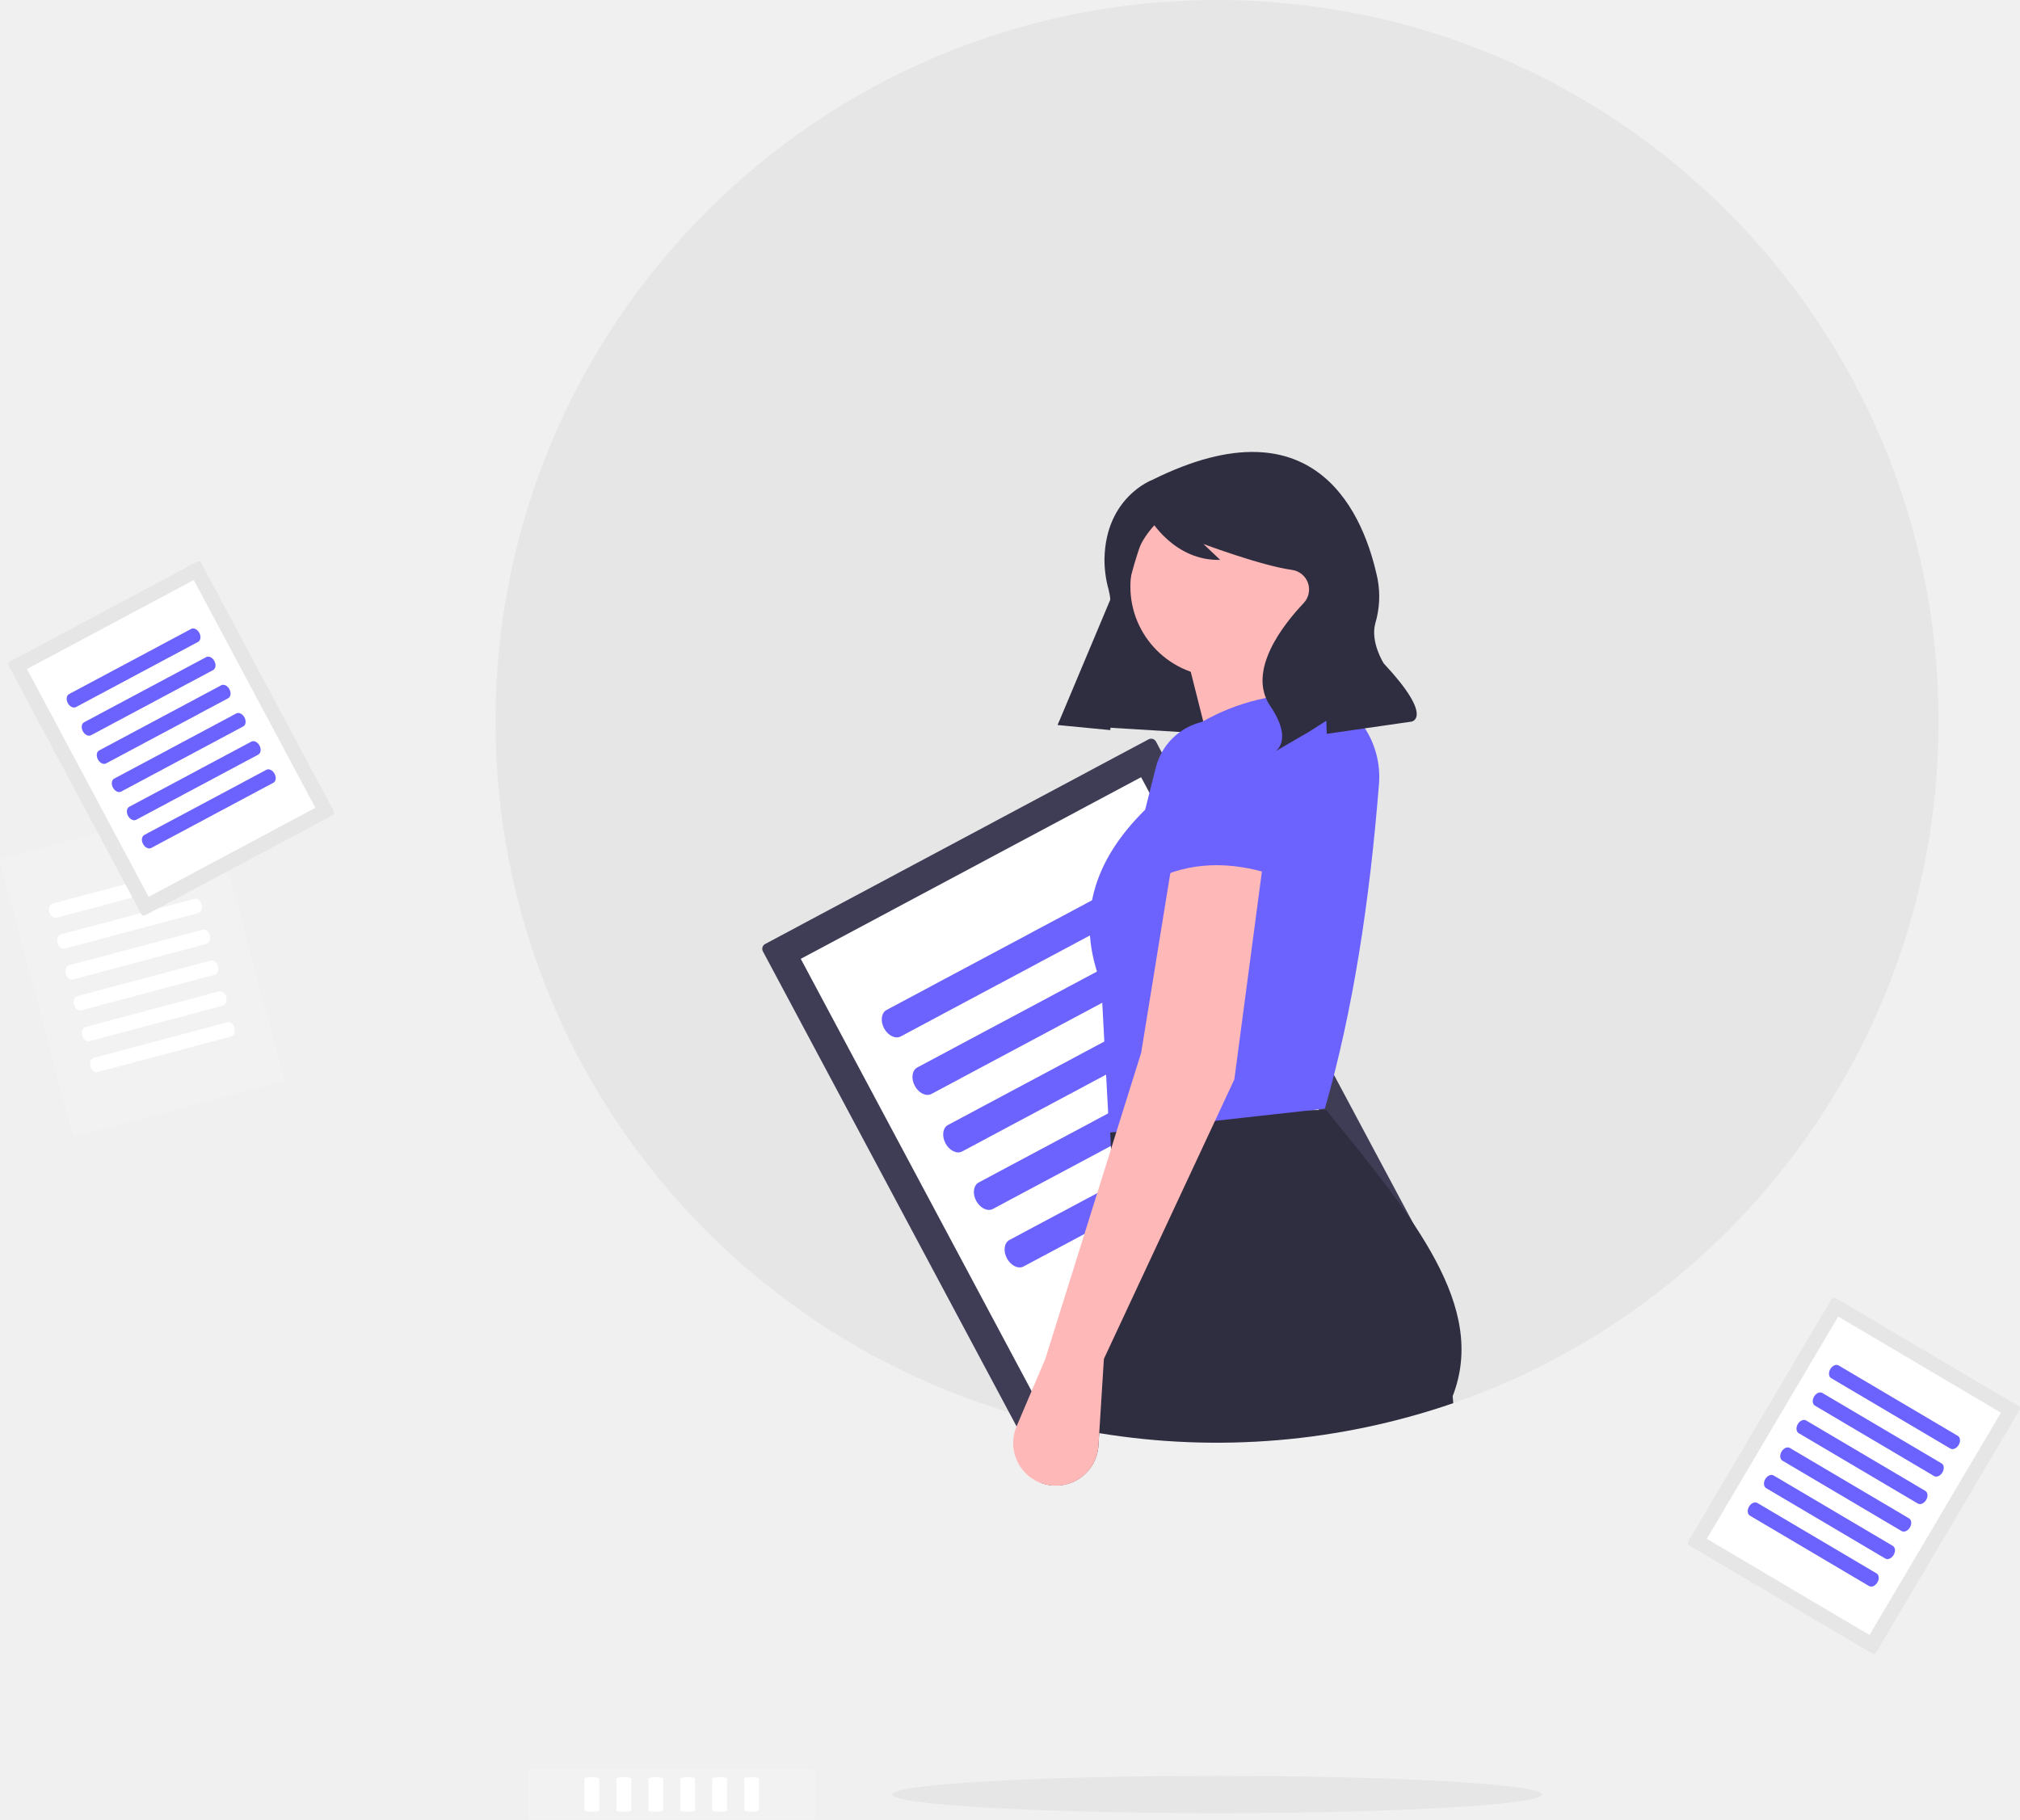
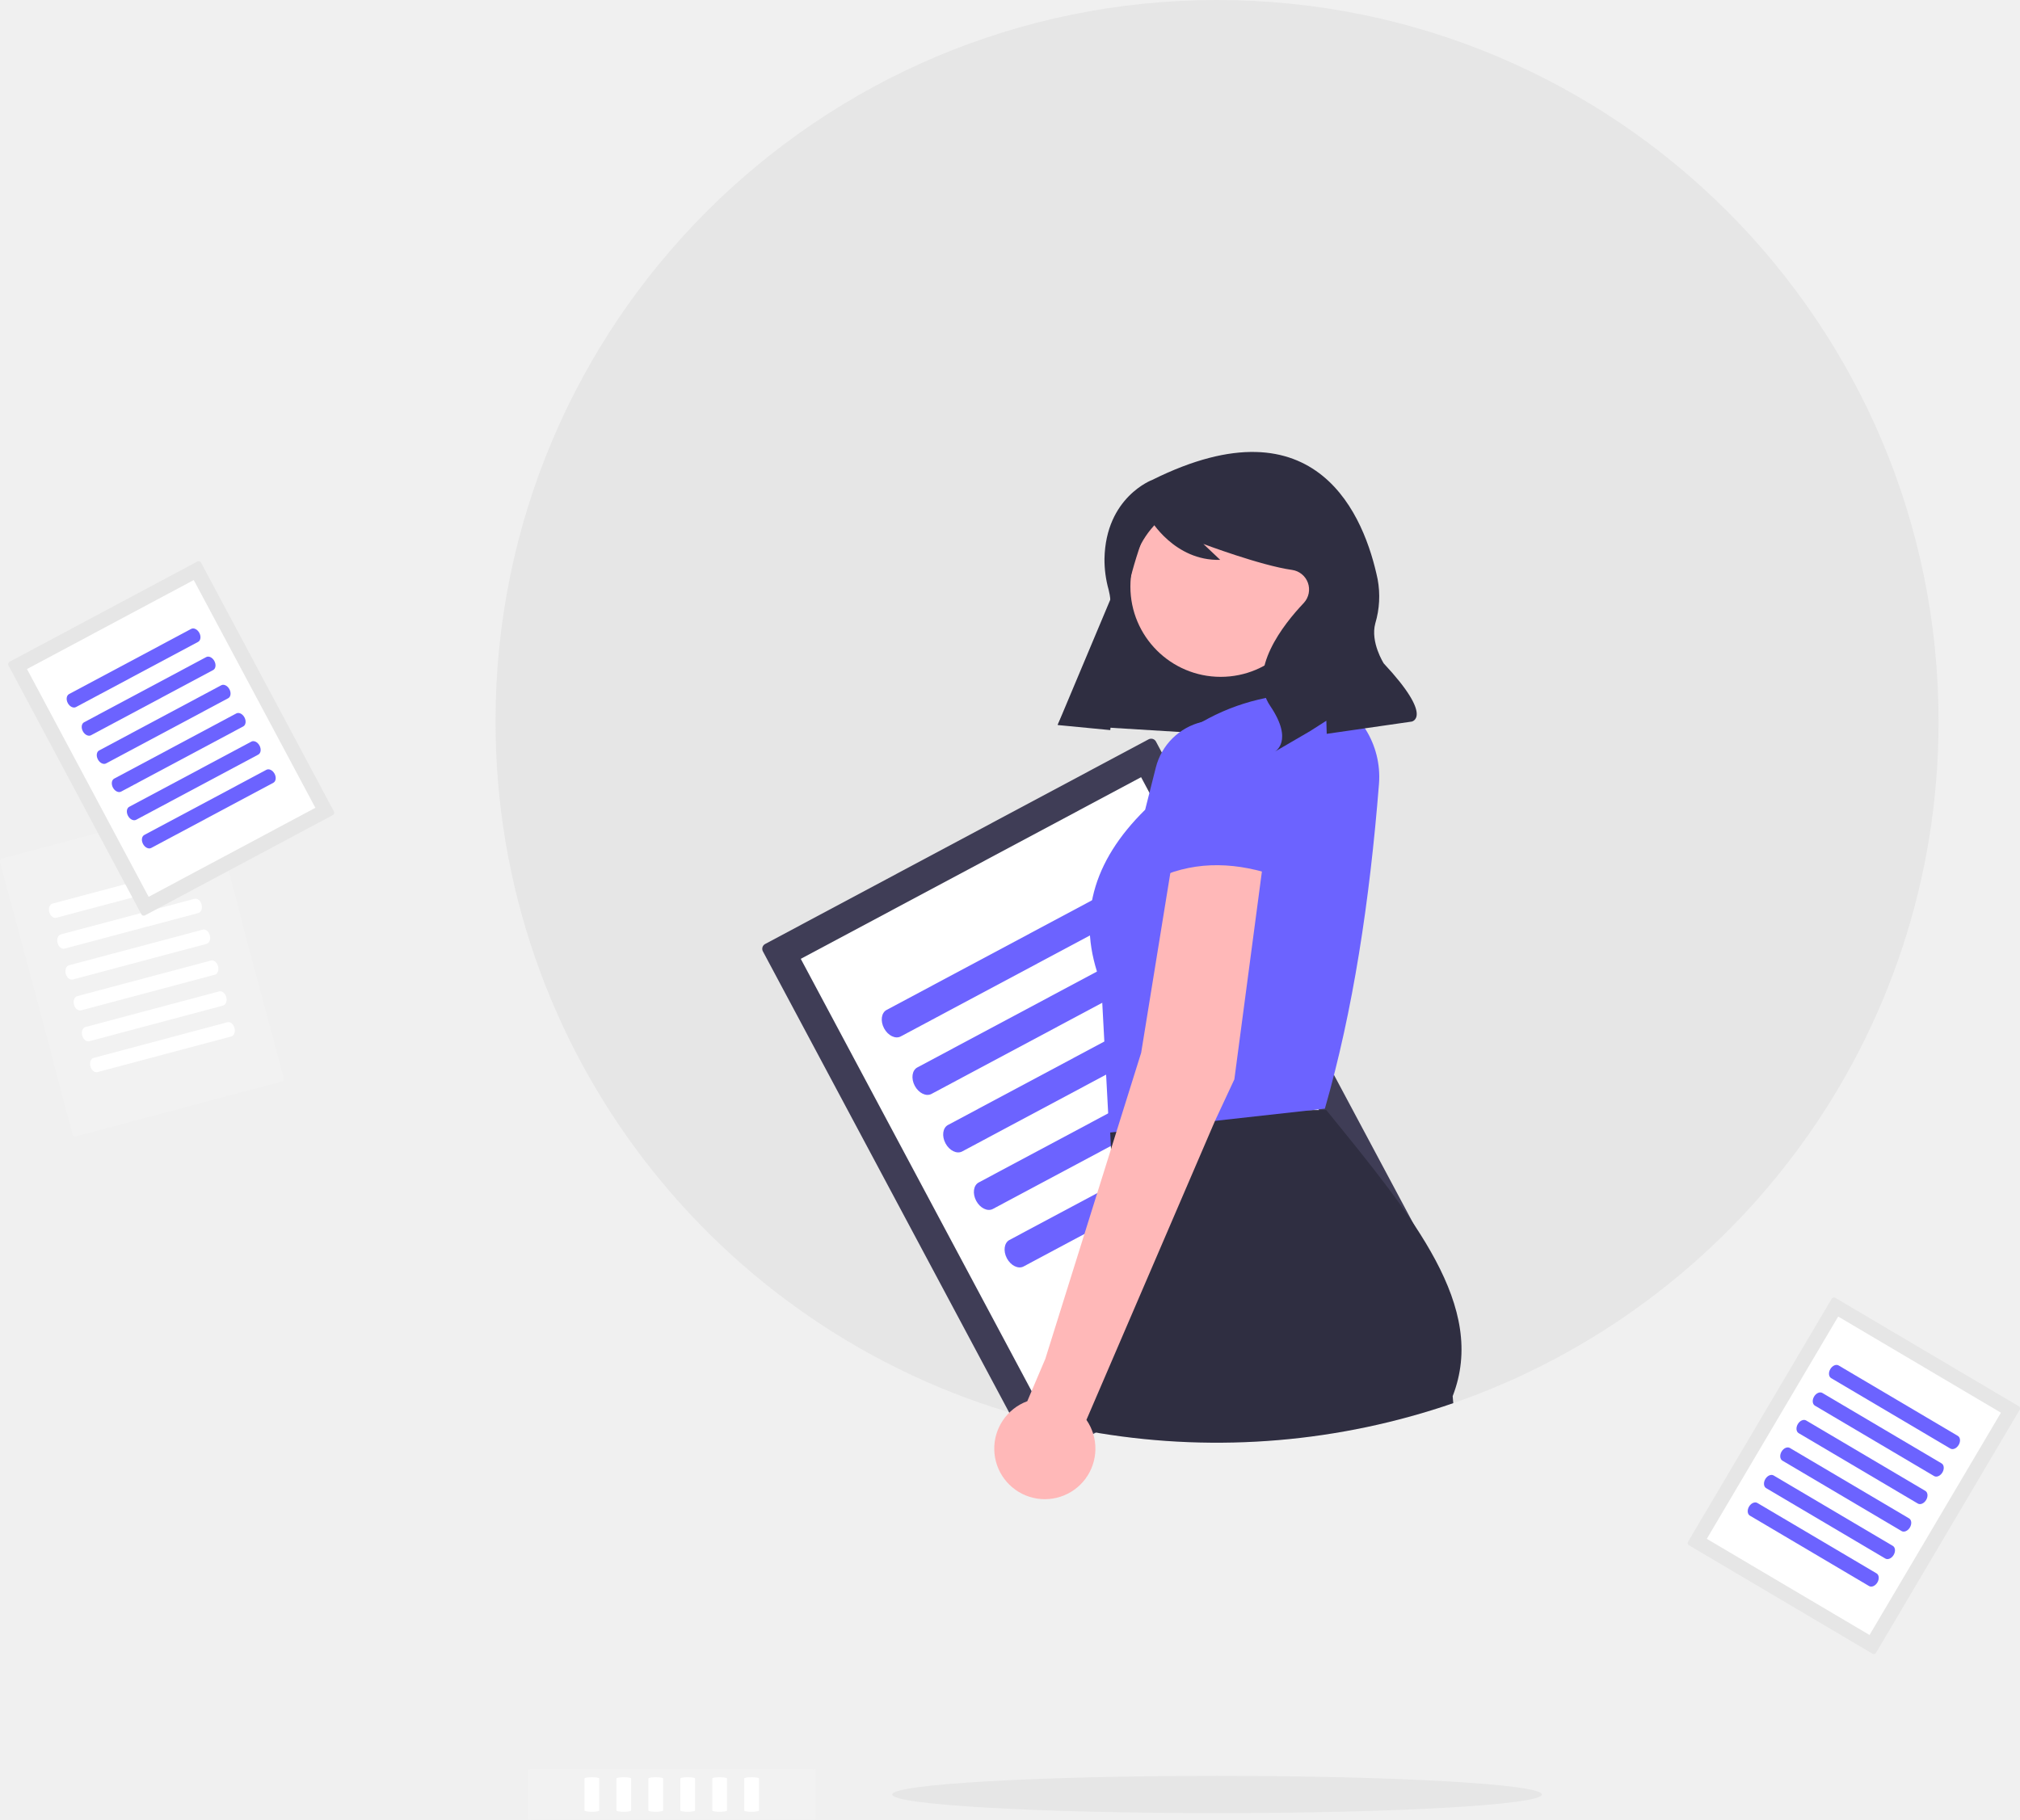
- <svg xmlns="http://www.w3.org/2000/svg" id="ab68c390-6f1f-4fbb-b841-490399a425ac" data-name="Layer 1" width="758.697" height="683.657" viewBox="0 0 758.697 683.657">
+ <svg xmlns="http://www.w3.org/2000/svg" id="f325d056-0601-4430-b2a9-a04a68291155" data-name="Layer 1" width="758.697" height="683.657" viewBox="0 0 758.697 683.657">
  <path d="M948.765,379.171c0,118.6-76.18,219.4-182.28,256.14a272.758,272.758,0,0,1-132.97,11.26q-6.345-1.035-12.6-2.38-8.475-1.8-16.75-4.14c-113.91-32.06-197.4-136.72-197.4-260.88,0-149.67,121.33-271,271-271S948.765,229.501,948.765,379.171Z" transform="translate(-220.6515 -108.1713)" fill="#e6e6e6" />
-   <path d="M508.028,462.814a2.043,2.043,0,0,0-.839,2.762L609.077,656.415a2.043,2.043,0,0,0,2.762.839l144.03-76.897a2.043,2.043,0,0,0,.839-2.762L654.819,386.756a2.043,2.043,0,0,0-2.762-.839Z" transform="translate(-220.6515 -108.1713)" fill="#3f3d56" />
-   <path d="M521.416,468.391l93.239,174.635,127.826-68.245L649.242,400.144Zm-8.1,4.324.018-.009-.02.01Z" transform="translate(-220.6515 -108.1713)" fill="#fff" />
+   <path d="M508.028,462.814a2.043,2.043,0,0,0-.839,2.762L609.077,656.415a2.043,2.043,0,0,0,2.762.839L755.869,580.357a2.043,2.043,0,0,0,.839-2.762L654.819,386.756a2.043,2.043,0,0,0-2.762-.839Z" transform="translate(-220.6515 -108.1713)" fill="#3f3d56" />
+   <path d="M521.416,468.391l93.239,174.635L742.481,574.781,649.242,400.144Zm-8.1,4.324.018-.009-.02.01Z" transform="translate(-220.6515 -108.1713)" fill="#fff" />
  <path d="M553.645,487.59c-1.986,1.06-2.409,4.155-.944,6.898s4.272,4.114,6.257,3.054l93.619-49.983c1.986-1.06,2.409-4.155.944-6.898s-4.272-4.114-6.257-3.054Z" transform="translate(-220.6515 -108.1713)" fill="#6c63ff" />
  <path d="M565.18,509.194c-1.986,1.06-2.409,4.155-.944,6.898s4.272,4.114,6.257,3.054l93.619-49.983c1.986-1.06,2.409-4.155.944-6.898s-4.272-4.114-6.257-3.054Z" transform="translate(-220.6515 -108.1713)" fill="#6c63ff" />
  <path d="M576.715,530.799c-1.986,1.06-2.409,4.155-.944,6.898s4.272,4.114,6.257,3.054l93.619-49.983c1.986-1.06,2.409-4.155.944-6.898s-4.272-4.114-6.257-3.054Z" transform="translate(-220.6515 -108.1713)" fill="#6c63ff" />
-   <path d="M588.249,552.403c-1.986,1.06-2.409,4.155-.944,6.898s4.272,4.114,6.257,3.054L687.182,512.372c1.986-1.06,2.409-4.155.944-6.898s-4.272-4.114-6.257-3.054Z" transform="translate(-220.6515 -108.1713)" fill="#6c63ff" />
+   <path d="M588.249,552.403c-1.986,1.06-2.409,4.155-.944,6.898s4.272,4.114,6.257,3.054l93.619-49.983c1.986-1.06,2.409-4.155.944-6.898s-4.272-4.114-6.257-3.054Z" transform="translate(-220.6515 -108.1713)" fill="#6c63ff" />
  <path d="M599.784,574.008c-1.986,1.06-2.409,4.155-.944,6.898s4.272,4.114,6.257,3.054l93.619-49.983c1.986-1.06,2.409-4.155.944-6.898s-4.272-4.114-6.257-3.054Z" transform="translate(-220.6515 -108.1713)" fill="#6c63ff" />
  <polygon points="397.312 272.193 482.142 277.373 505.899 206.525 431.494 190.804 397.312 272.193" fill="#2f2e41" />
  <circle cx="458.491" cy="220.351" r="33.927" fill="#ffb8b8" />
-   <polygon points="513.613 288.5 458.613 297.5 444.113 240 482.613 236.5 513.613 288.5" fill="#ffb8b8" />
-   <path d="M766.265,632.671l.22,2.64a272.758,272.758,0,0,1-132.97,11.26l-.29,4.69a16.049,16.049,0,0,1-21.79,13.94l9.48-21.01,11.99-26.59,7.86-17.43-2.83-60.3-.3-6.24-.37-7.96,5.12-.03,36.4-.22,34.69-.22,5.29-.03C751.935,565.971,779.305,599.131,766.265,632.671Z" transform="translate(-220.6515 -108.1713)" fill="#2f2e41" />
-   <path d="M718.265,524.671l-81,9-3-56c-9.506-24.244-3.231-45.884,16.498-65.303l4.011-15.876a23.504,23.504,0,0,1,17.362-17.112h0c13.259-7.604,28.278-11.229,45.13-10.709h0a33.676,33.676,0,0,1,21.324,33.987C735.104,446.668,728.847,487.864,718.265,524.671Z" transform="translate(-220.6515 -108.1713)" fill="#6c63ff" />
-   <path d="M695.265,430.671l-.65,4.91-10.35,78.09-5.48,11.75-1.79,3.84-41.73,89.41-1.75,27.9-.29,4.69a16.029,16.029,0,1,1-30.73-7.28l1.67-3.93,9.1-21.38,24.67-78.8,2.03-6.5,2.42-7.73,6.88-21.97,10.96-67.56,1.04-6.44Z" transform="translate(-220.6515 -108.1713)" fill="#ffb8b8" />
-   <path d="M701.265,437.671c-15.716-5.647-30.792-6.248-45,0l4.637-40.195a19.171,19.171,0,0,1,18.152-19.794h0a19.171,19.171,0,0,1,20.155,18.203Z" transform="translate(-220.6515 -108.1713)" fill="#6c63ff" />
-   <path d="M653.477,288.437s-17.543,6.402-17.993,29.677a42.02,42.02,0,0,0,1.553,11.589c1.137,4.278,2.05,13.559-5.599,25.931a239.877,239.877,0,0,0-13.533,24.914v0l19.753,1.906,3.266-32.745a162.534,162.534,0,0,1,11.611-46.167l.128-.308s9.062,15.75,26.285,15.265l-6.324-5.978s21.572,8.124,33.302,9.755a7.429,7.429,0,0,1,4.474,12.353q-.103.113-.211.227c-7.173,7.589-21.451,25.228-12.458,38.518s1.715,17.188,1.715,17.188l13.325-7.763,6.047-3.864.139,4.921,31.882-4.592s8.577-1.473-10.466-21.867c0,0-5.102-7.984-3.167-15.049a35.346,35.346,0,0,0,.878-16.562C733.3,302.842,715.788,257.447,653.477,288.437Z" transform="translate(-220.6515 -108.1713)" fill="#2f2e41" />
+   <path d="M766.265,632.671l.22,2.64a272.758,272.758,0,0,1-132.97,11.26l-12.6-2.38,11.99-26.59,7.86-17.43-2.83-60.3-.3-6.24-.37-7.96,5.12-.03,36.4-.22,34.69-.22,5.29-.03C751.935,565.971,779.305,599.131,766.265,632.671Z" transform="translate(-220.6515 -108.1713)" fill="#2f2e41" />
+   <path d="M718.265,524.671l-81,9-3-56c-9.506-24.244-3.231-45.884,16.498-65.303l4.011-15.876a23.504,23.504,0,0,1,17.362-17.112h0c13.259-7.604,28.278-11.229,45.13-10.709h0A33.676,33.676,0,0,1,738.589,402.658C735.103,446.668,728.847,487.864,718.265,524.671Z" transform="translate(-220.6515 -108.1713)" fill="#6c63ff" />
+   <path d="M653.477,288.437s-17.543,6.402-17.993,29.677a42.021,42.021,0,0,0,1.553,11.589c1.137,4.278,2.05,13.559-5.599,25.931a239.882,239.882,0,0,0-13.533,24.914h0l19.753,1.906,3.266-32.745A162.534,162.534,0,0,1,652.535,303.542l.128-.308s9.062,15.75,26.285,15.265l-6.324-5.978s21.572,8.124,33.302,9.755a7.429,7.429,0,0,1,4.474,12.353q-.103.113-.211.227c-7.173,7.589-21.451,25.228-12.458,38.518s1.715,17.188,1.715,17.188l13.325-7.763,6.047-3.864.139,4.921,31.882-4.592s8.577-1.473-10.466-21.867c0,0-5.102-7.984-3.167-15.049a35.346,35.346,0,0,0,.878-16.562C733.3,302.842,715.788,257.447,653.477,288.437Z" transform="translate(-220.6515 -108.1713)" fill="#2f2e41" />
  <ellipse cx="457.113" cy="674.157" rx="122" ry="7" fill="#e6e6e6" />
-   <path d="M221.394,430.704a1.001,1.001,0,0,0-.709,1.224l27.29,102.427a1.001,1.001,0,0,0,1.224.709l77.303-20.596a1.001,1.001,0,0,0,.709-1.224L299.921,410.817a1.001,1.001,0,0,0-1.224-.709Z" transform="translate(-220.6515 -108.1713)" fill="#f2f2f2" />
+   <path d="M221.394,430.704a1.001,1.001,0,0,0-.709,1.224l27.29,102.427a1.001,1.001,0,0,0,1.224.709l77.303-20.596a1.001,1.001,0,0,0,.709-1.224l-27.29-102.427a1.001,1.001,0,0,0-1.224-.709Z" transform="translate(-220.6515 -108.1713)" fill="#f2f2f2" />
  <path d="M240.39,447.62c-1.066.284-1.613,1.713-1.221,3.186s1.578,2.44,2.644,2.156l50.247-13.388c1.066-.284,1.613-1.713,1.221-3.186s-1.578-2.44-2.644-2.156Z" transform="translate(-220.6515 -108.1713)" fill="#fff" />
  <path d="M243.479,459.215c-1.066.284-1.613,1.713-1.221,3.186s1.578,2.44,2.644,2.156l50.247-13.388c1.066-.284,1.613-1.713,1.221-3.186s-1.578-2.44-2.644-2.156Z" transform="translate(-220.6515 -108.1713)" fill="#fff" />
  <path d="M246.568,470.811c-1.066.284-1.613,1.713-1.221,3.186s1.578,2.44,2.644,2.156l50.247-13.388c1.066-.284,1.613-1.713,1.221-3.186s-1.578-2.44-2.644-2.156Z" transform="translate(-220.6515 -108.1713)" fill="#fff" />
  <path d="M249.658,482.406c-1.066.284-1.613,1.713-1.221,3.186s1.578,2.44,2.644,2.156l50.247-13.388c1.066-.284,1.613-1.713,1.221-3.186s-1.578-2.44-2.644-2.156Z" transform="translate(-220.6515 -108.1713)" fill="#fff" />
  <path d="M252.747,494.002c-1.066.284-1.613,1.713-1.221,3.186s1.578,2.44,2.644,2.156l50.247-13.388c1.066-.284,1.613-1.713,1.221-3.186s-1.578-2.44-2.644-2.156Z" transform="translate(-220.6515 -108.1713)" fill="#fff" />
  <path d="M255.837,505.597c-1.066.284-1.613,1.713-1.221,3.186s1.578,2.44,2.644,2.156l50.247-13.388c1.066-.284,1.613-1.713,1.221-3.186s-1.578-2.44-2.644-2.156Z" transform="translate(-220.6515 -108.1713)" fill="#fff" />
-   <path d="M418.948,791.597c0,.128.448.232,1,.232h106c.552,0,1-.104,1-.232v-18.537c0-.128-.448-.232-1-.232h-106c-.552,0-1,.104-1,.232Z" transform="translate(-220.6515 -108.1713)" fill="#f2f2f2" />
+   <path d="M418.948,791.597c0,.128.448.232,1,.232h106c.552,0,1-.104,1-.232V773.06c0-.128-.448-.232-1-.232h-106c-.552,0-1,.104-1,.232Z" transform="translate(-220.6515 -108.1713)" fill="#f2f2f2" />
  <path d="M440.184,788.353c0,.256,1.24.463,2.764.463s2.764-.208,2.764-.463V776.304c0-.256-1.24-.463-2.764-.463s-2.764.208-2.764.463Z" transform="translate(-220.6515 -108.1713)" fill="#fff" />
  <path d="M452.184,788.353c0,.256,1.24.463,2.764.463s2.764-.208,2.764-.463V776.304c0-.256-1.24-.463-2.764-.463s-2.764.208-2.764.463Z" transform="translate(-220.6515 -108.1713)" fill="#fff" />
  <path d="M464.184,788.353c0,.256,1.24.463,2.764.463s2.764-.208,2.764-.463V776.304c0-.256-1.24-.463-2.764-.463s-2.764.208-2.764.463Z" transform="translate(-220.6515 -108.1713)" fill="#fff" />
  <path d="M476.184,788.353c0,.256,1.24.463,2.764.463s2.764-.208,2.764-.463V776.304c0-.256-1.24-.463-2.764-.463s-2.764.208-2.764.463Z" transform="translate(-220.6515 -108.1713)" fill="#fff" />
  <path d="M488.184,788.353c0,.256,1.24.463,2.764.463s2.764-.208,2.764-.463V776.304c0-.256-1.24-.463-2.764-.463s-2.764.208-2.764.463Z" transform="translate(-220.6515 -108.1713)" fill="#fff" />
  <path d="M500.184,788.353c0,.256,1.24.463,2.764.463s2.764-.208,2.764-.463V776.304c0-.256-1.24-.463-2.764-.463s-2.764.208-2.764.463Z" transform="translate(-220.6515 -108.1713)" fill="#fff" />
-   <path d="M224.23,356.789a1.001,1.001,0,0,0-.411,1.353l49.923,93.507a1.001,1.001,0,0,0,1.353.411l70.572-37.678a1.001,1.001,0,0,0,.411-1.353L296.155,319.522a1.001,1.001,0,0,0-1.353-.411Z" transform="translate(-220.6515 -108.1713)" fill="#e6e6e6" />
+   <path d="M224.23,356.789a1.001,1.001,0,0,0-.411,1.353L273.742,451.649a1.001,1.001,0,0,0,1.353.411l70.572-37.678a1.001,1.001,0,0,0,.411-1.353l-49.923-93.507a1.001,1.001,0,0,0-1.353-.411Z" transform="translate(-220.6515 -108.1713)" fill="#e6e6e6" />
  <path d="M230.79,359.521l45.685,85.567L339.107,411.65,293.422,326.082Zm-3.969,2.119.009-.004-.01.005Z" transform="translate(-220.6515 -108.1713)" fill="#fff" />
-   <path d="M246.582,368.928c-.973.519-1.18,2.036-.463,3.38s2.093,2.016,3.066,1.496L295.057,349.314c.973-.519,1.18-2.036.463-3.38s-2.093-2.016-3.066-1.496Z" transform="translate(-220.6515 -108.1713)" fill="#6c63ff" />
+   <path d="M246.581,368.928c-.973.519-1.18,2.036-.463,3.38s2.093,2.016,3.066,1.496L295.057,349.314c.973-.519,1.18-2.036.463-3.38s-2.093-2.016-3.066-1.496Z" transform="translate(-220.6515 -108.1713)" fill="#6c63ff" />
  <path d="M252.233,379.514c-.973.519-1.18,2.036-.463,3.38s2.093,2.016,3.066,1.496l45.872-24.491c.973-.519,1.18-2.036.463-3.38s-2.093-2.016-3.066-1.496Z" transform="translate(-220.6515 -108.1713)" fill="#6c63ff" />
-   <path d="M257.885,390.1c-.973.519-1.18,2.036-.463,3.38s2.093,2.016,3.066,1.496L306.36,370.485c.973-.519,1.18-2.036.463-3.38s-2.093-2.016-3.066-1.496Z" transform="translate(-220.6515 -108.1713)" fill="#6c63ff" />
+   <path d="M257.885,390.1c-.973.519-1.18,2.036-.463,3.38s2.093,2.016,3.066,1.496L306.36,370.486c.973-.519,1.18-2.036.463-3.38s-2.093-2.016-3.066-1.496Z" transform="translate(-220.6515 -108.1713)" fill="#6c63ff" />
  <path d="M263.537,400.686c-.973.519-1.18,2.036-.463,3.38s2.093,2.016,3.066,1.496l45.872-24.491c.973-.519,1.18-2.036.463-3.38s-2.093-2.016-3.066-1.496Z" transform="translate(-220.6515 -108.1713)" fill="#6c63ff" />
-   <path d="M269.188,411.271c-.973.519-1.18,2.036-.463,3.38s2.093,2.016,3.066,1.496l45.872-24.491c.973-.519,1.18-2.036.463-3.38s-2.093-2.016-3.066-1.496Z" transform="translate(-220.6515 -108.1713)" fill="#6c63ff" />
+   <path d="M269.188,411.271c-.973.519-1.18,2.036-.463,3.38s2.093,2.016,3.066,1.496L317.663,391.657c.973-.519,1.18-2.036.463-3.38s-2.093-2.016-3.066-1.496Z" transform="translate(-220.6515 -108.1713)" fill="#6c63ff" />
  <path d="M274.84,421.857c-.973.519-1.18,2.036-.463,3.38s2.093,2.016,3.066,1.496l45.872-24.491c.973-.519,1.18-2.036.463-3.38s-2.093-2.016-3.066-1.496Z" transform="translate(-220.6515 -108.1713)" fill="#6c63ff" />
-   <path d="M909.984,595.746a1.001,1.001,0,0,0-1.37.352l-53.928,91.257a1.001,1.001,0,0,0,.352,1.37l68.873,40.7a1.001,1.001,0,0,0,1.37-.352l53.928-91.257a1.001,1.001,0,0,0-.352-1.37Z" transform="translate(-220.6515 -108.1713)" fill="#e6e6e6" />
+   <path d="M909.984,595.746a1.001,1.001,0,0,0-1.37.352L854.687,687.355a1.001,1.001,0,0,0,.352,1.37L923.912,729.425a1.001,1.001,0,0,0,1.37-.352L979.21,637.816a1.001,1.001,0,0,0-.352-1.37Z" transform="translate(-220.6515 -108.1713)" fill="#e6e6e6" />
  <path d="M911.06,602.77l-49.348,83.509,61.124,36.122,49.349-83.509Zm-3.873-2.289.008.005-.009-.006Z" transform="translate(-220.6515 -108.1713)" fill="#fff" />
  <path d="M911.233,621.151c-.95-.561-2.353.05-3.128,1.362s-.634,2.836.316,3.397l44.768,26.455c.95.561,2.353-.05,3.128-1.362s.634-2.836-.316-3.397Z" transform="translate(-220.6515 -108.1713)" fill="#6c63ff" />
-   <path d="M905.128,631.482c-.95-.561-2.353.05-3.128,1.362s-.634,2.836.316,3.397l44.768,26.455c.95.561,2.353-.05,3.128-1.362s.634-2.836-.316-3.397Z" transform="translate(-220.6515 -108.1713)" fill="#6c63ff" />
+   <path d="M905.128,631.482c-.95-.561-2.353.05-3.128,1.362s-.634,2.836.316,3.397L947.083,662.696c.95.561,2.353-.05,3.128-1.362s.634-2.836-.316-3.397Z" transform="translate(-220.6515 -108.1713)" fill="#6c63ff" />
  <path d="M899.023,641.813c-.95-.561-2.353.05-3.128,1.362s-.634,2.836.316,3.397l44.768,26.455c.95.561,2.353-.05,3.128-1.362s.634-2.836-.316-3.397Z" transform="translate(-220.6515 -108.1713)" fill="#6c63ff" />
-   <path d="M892.918,652.144c-.95-.561-2.353.05-3.128,1.362s-.634,2.836.316,3.397L934.873,683.358c.95.561,2.353-.05,3.128-1.362s.634-2.836-.316-3.397Z" transform="translate(-220.6515 -108.1713)" fill="#6c63ff" />
+   <path d="M892.918,652.144c-.95-.561-2.353.05-3.128,1.362s-.634,2.836.316,3.397l44.768,26.455c.95.561,2.353-.05,3.128-1.362s.634-2.836-.316-3.397Z" transform="translate(-220.6515 -108.1713)" fill="#6c63ff" />
  <path d="M886.813,662.475c-.95-.561-2.353.05-3.128,1.362s-.634,2.836.316,3.397l44.768,26.455c.95.561,2.353-.05,3.128-1.362s.634-2.836-.316-3.397Z" transform="translate(-220.6515 -108.1713)" fill="#6c63ff" />
  <path d="M880.708,672.806c-.95-.561-2.353.05-3.128,1.362s-.634,2.836.316,3.397l44.768,26.455c.95.561,2.353-.05,3.128-1.362s.634-2.836-.316-3.397Z" transform="translate(-220.6515 -108.1713)" fill="#6c63ff" />
+   <path d="M661.264,429.671l-1.04,6.44-10.96,67.56-6.88,21.97-2.42,7.73-2.03,6.5-24.67,78.8-6.769,15.903a18.995,18.995,0,1,0,22.213,7.013l48.286-112.326,1.79-3.84,5.48-11.75,10.35-78.09.65-4.91Z" transform="translate(-220.6515 -108.1713)" fill="#ffb8b8" />
+   <path d="M701.265,437.671c-15.716-5.647-30.792-6.248-45,0l4.637-40.195a19.171,19.171,0,0,1,18.152-19.794h0A19.171,19.171,0,0,1,699.206,395.819l.003.066Z" transform="translate(-220.6515 -108.1713)" fill="#6c63ff" />
</svg>
